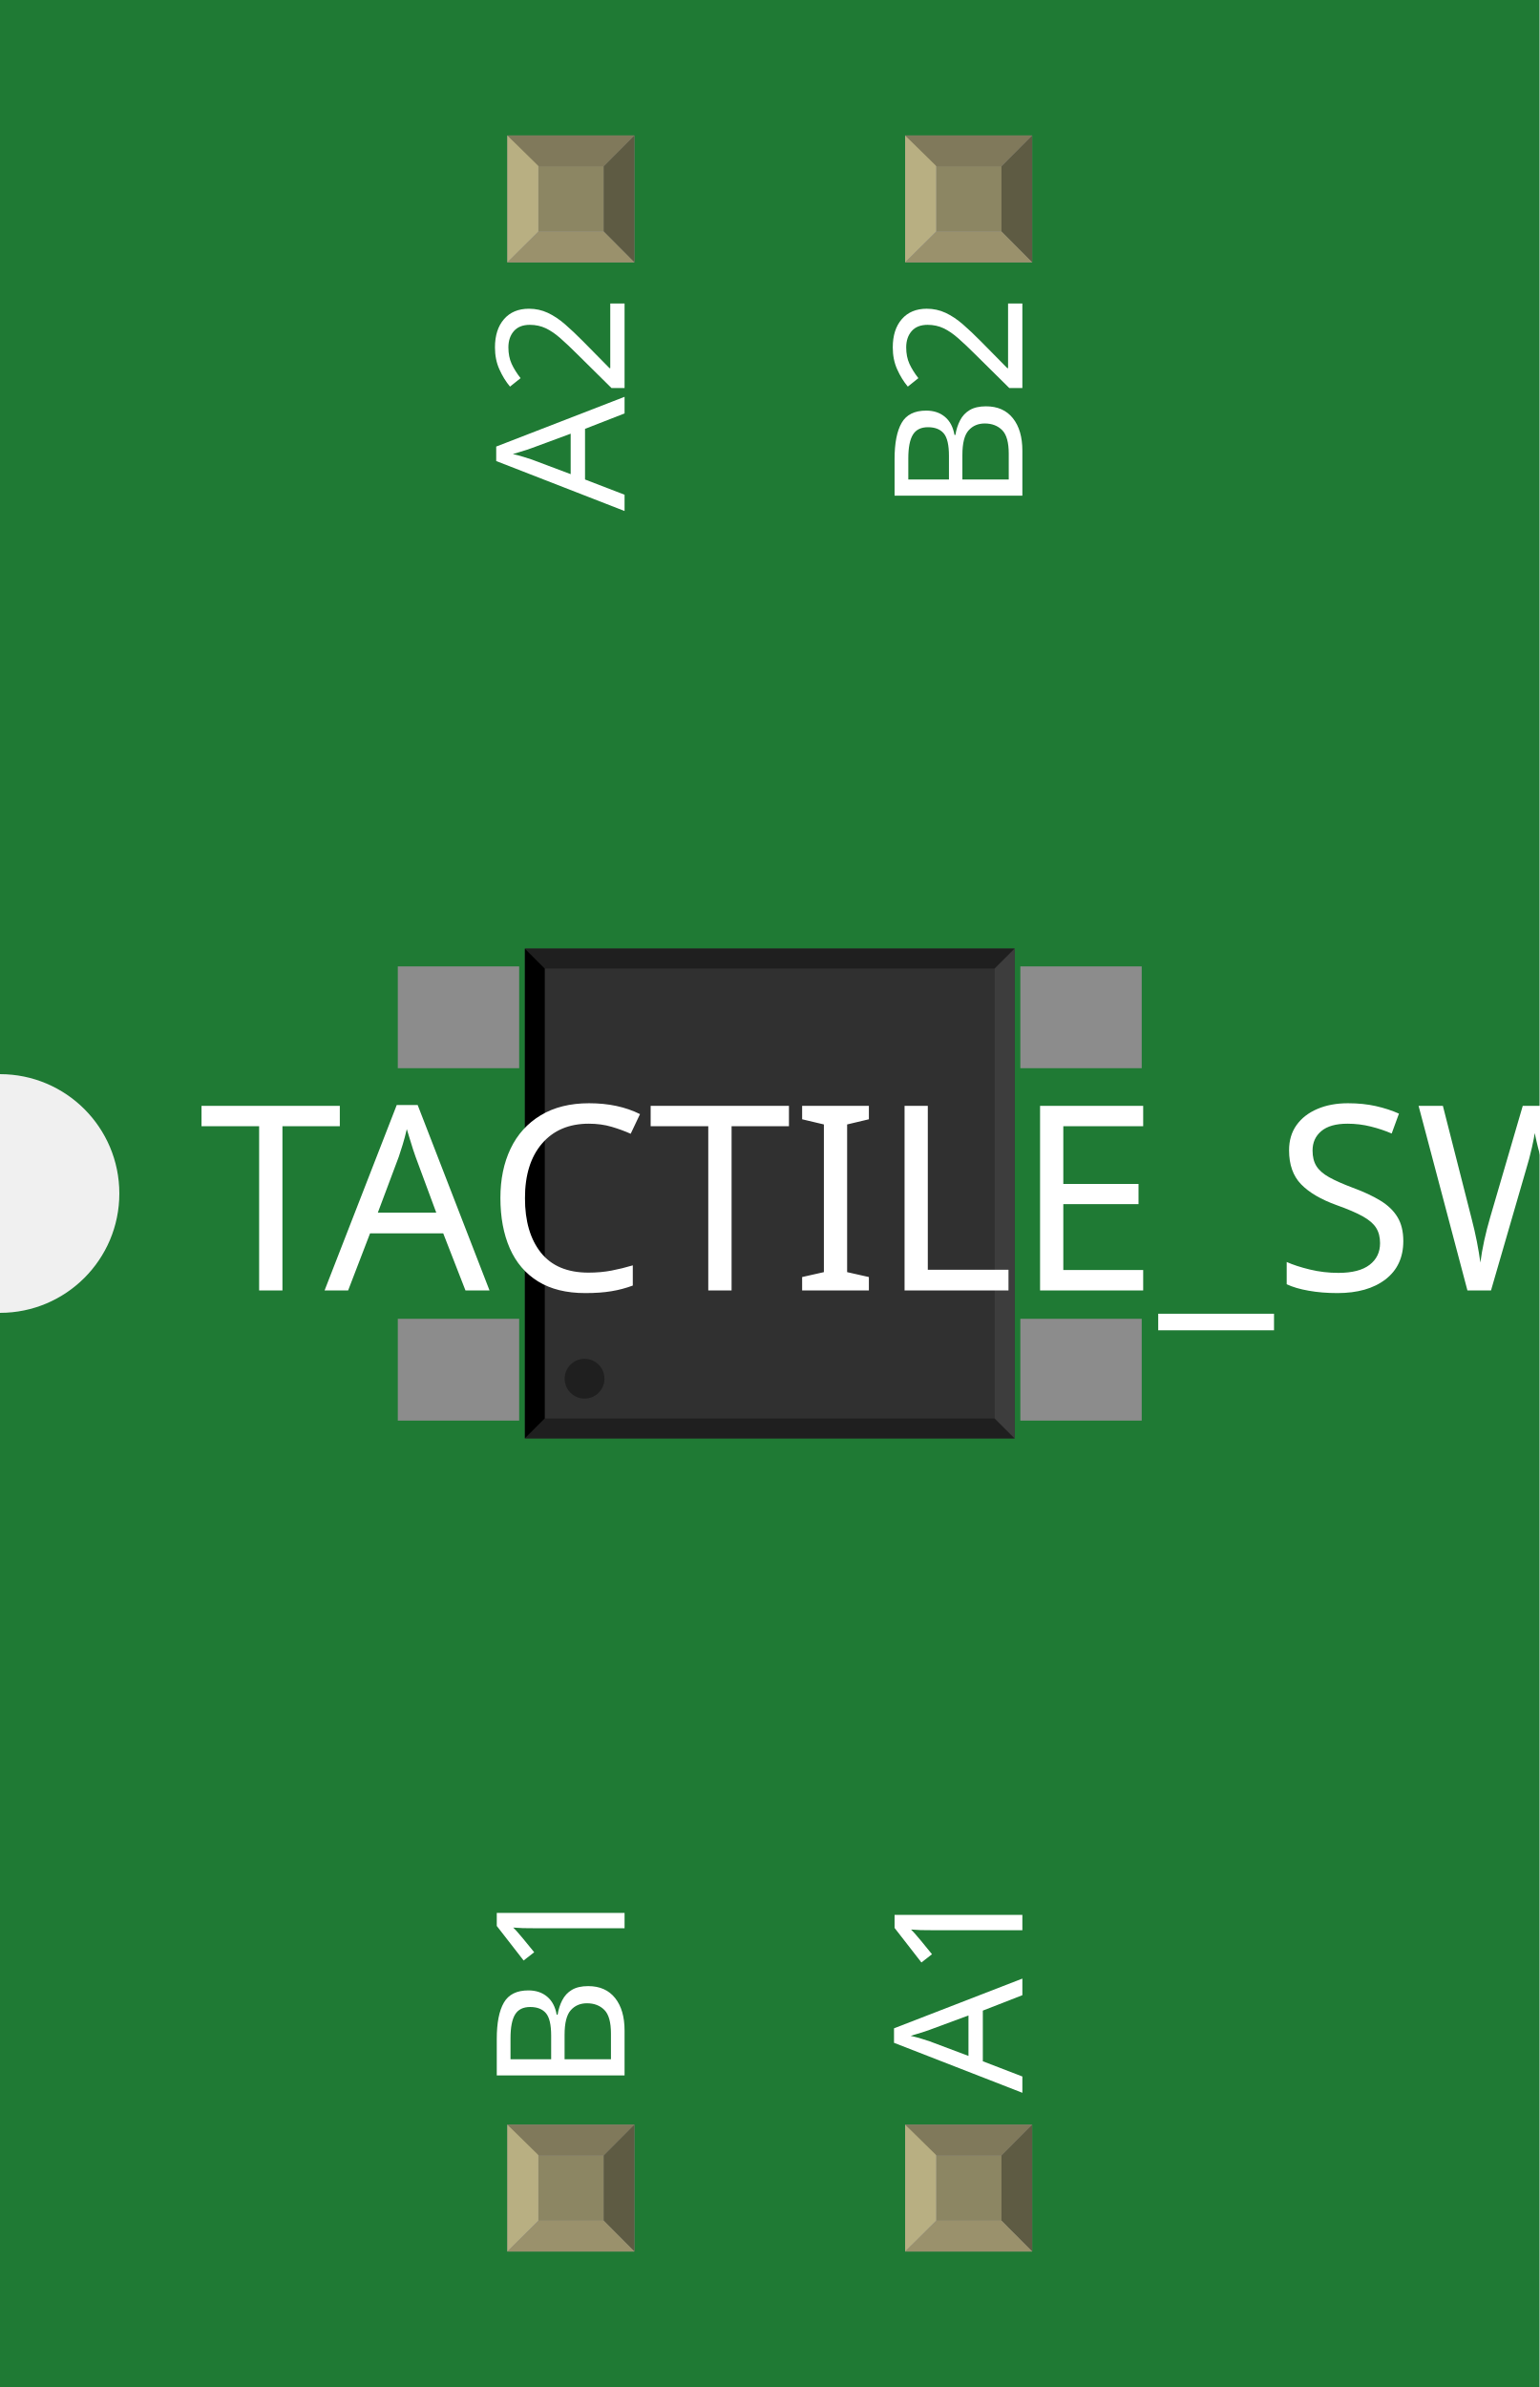
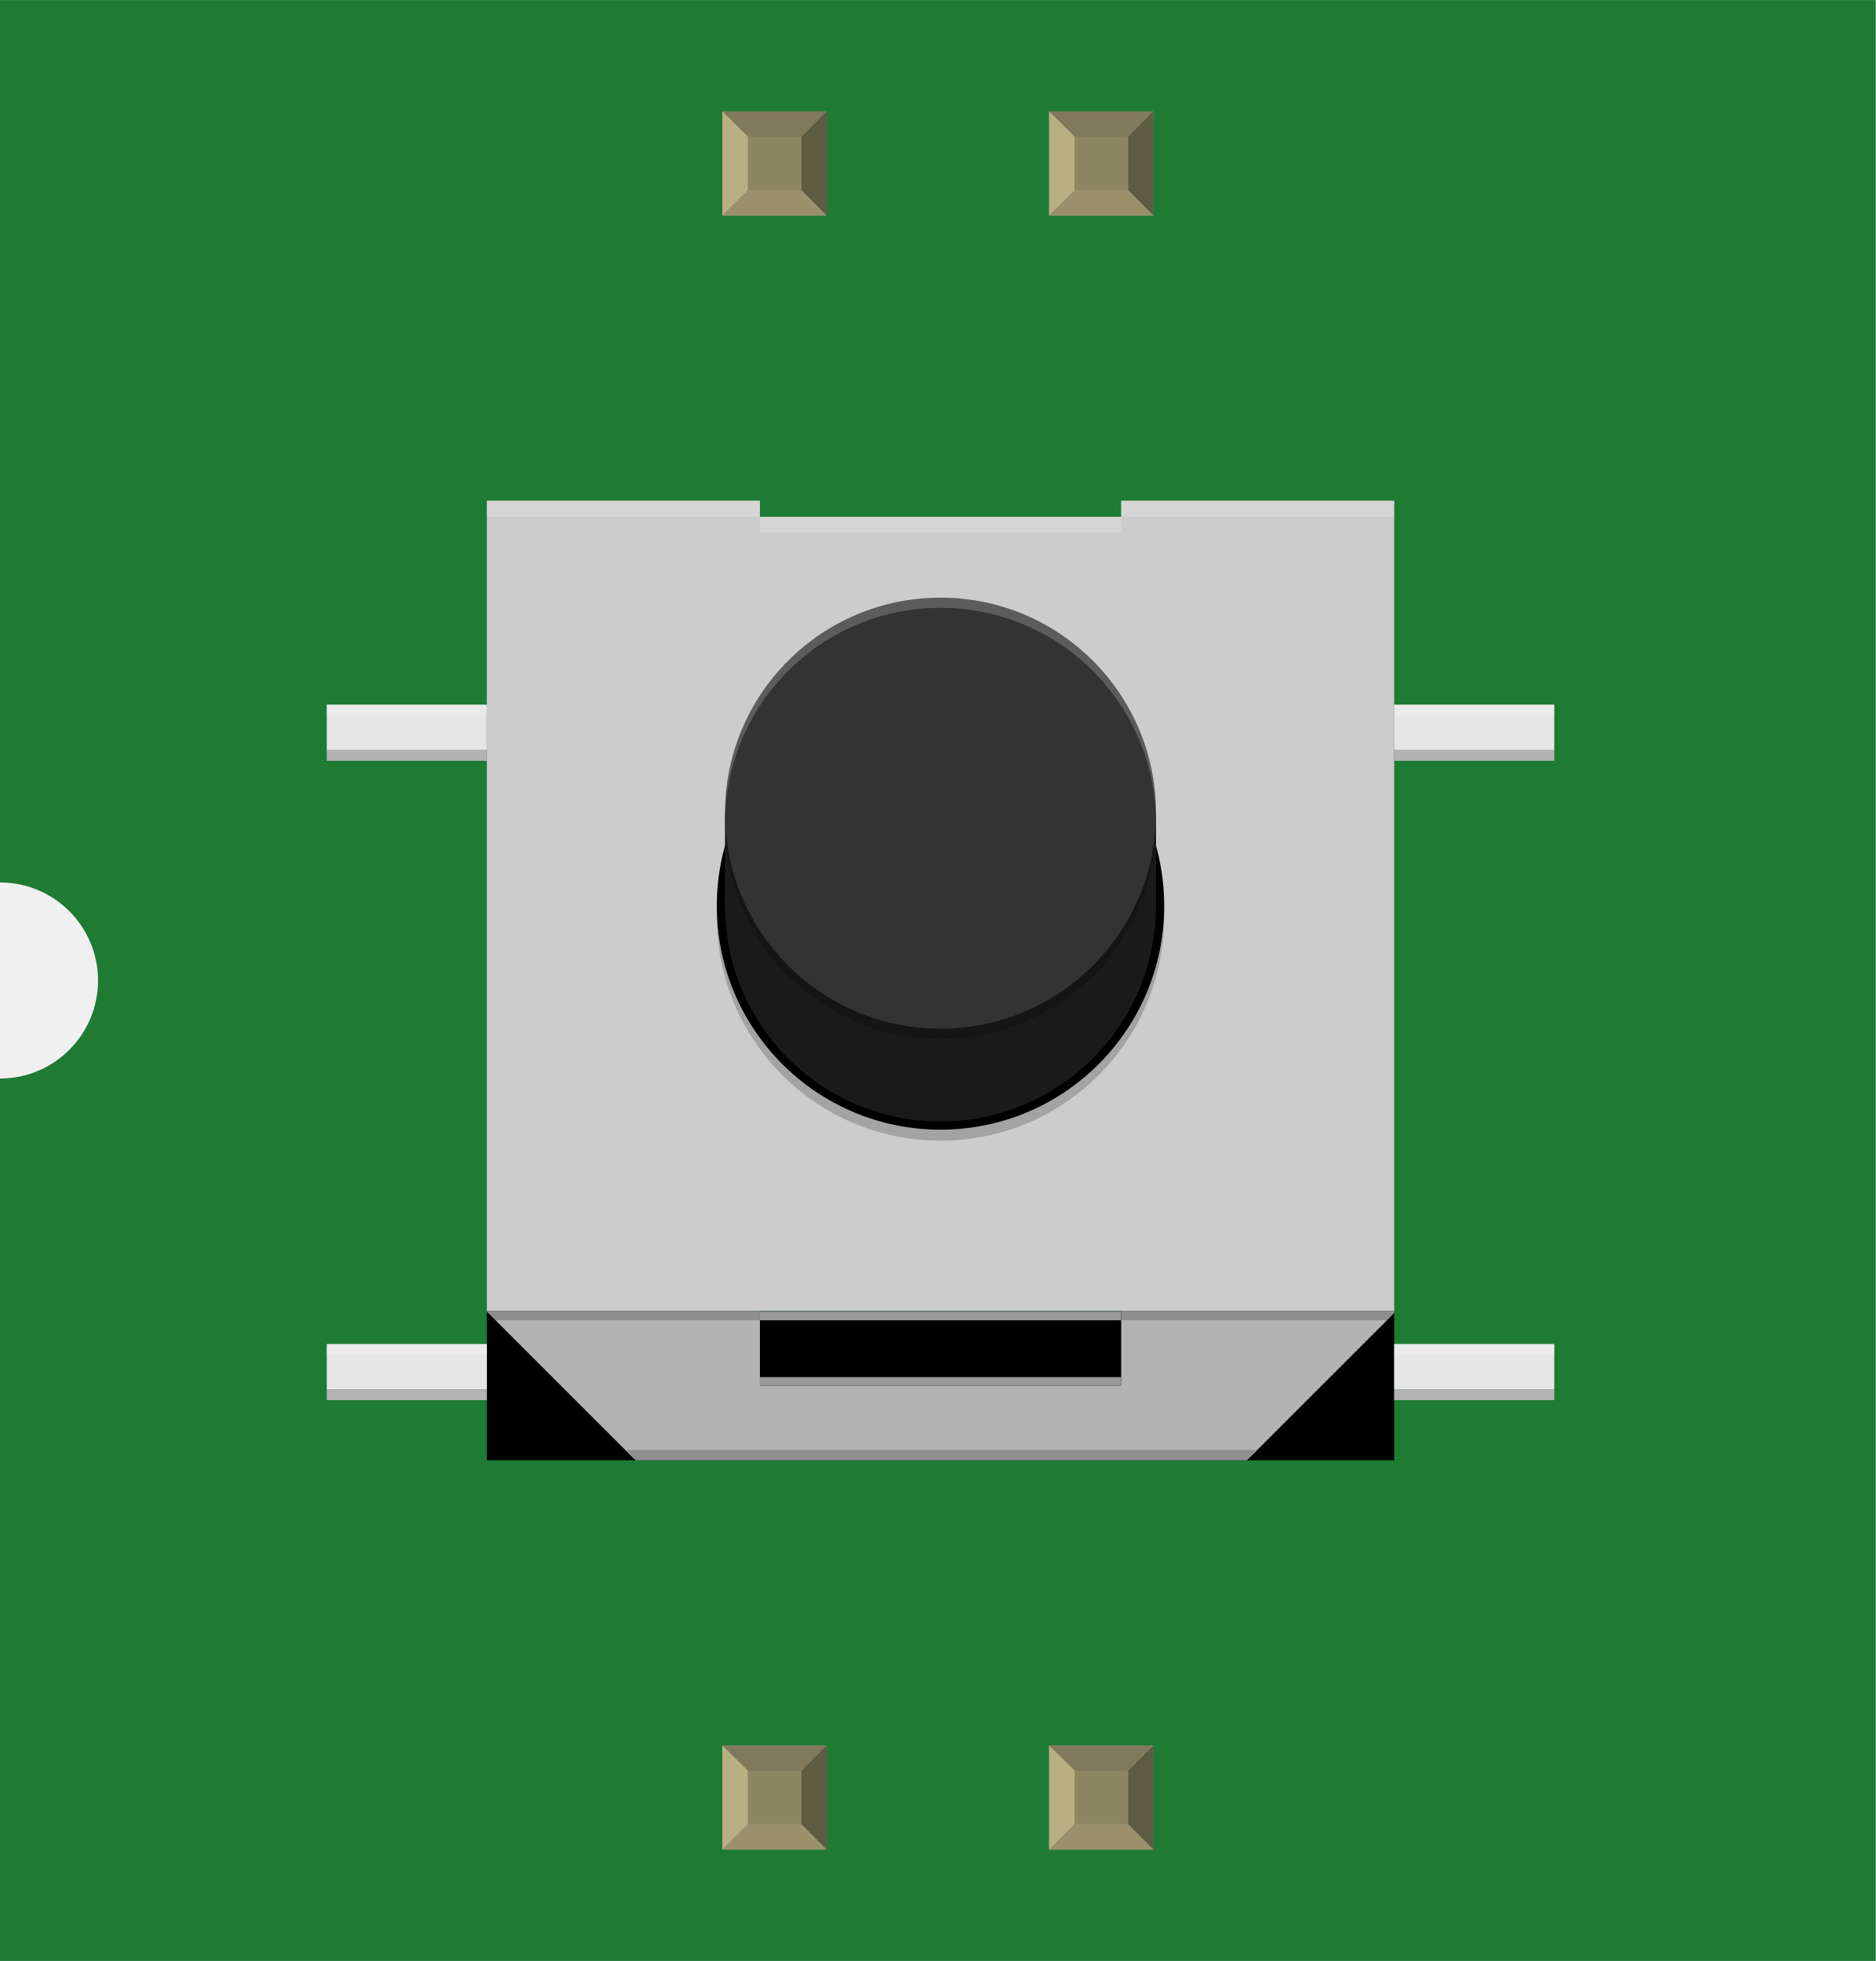
- <svg xmlns="http://www.w3.org/2000/svg" width="0.387in" x="0in" version="1.2" y="0in" height="0.6in" viewBox="0 0 387.008 600" baseProfile="tiny">
+ <svg xmlns="http://www.w3.org/2000/svg" width="0.574in" x="0in" version="1.2" y="0in" height="0.6in" viewBox="0 0 574.028 600" baseProfile="tiny">
  <g id="breadboard">
    <g id="icon">
-       <path fill="#1F7A34" stroke="none" stroke-width="0" d="M0,0L0,270A30,30 0 0 1 0,330L0,600L387.008,600L387.008,0L0,0z" />
-       <g transform="translate(6.49606,176.89)">
-         <g transform="matrix(0.5, 0, 0, 0.5, 93.5039, 61.5551)">
-           <rect width="61.024" x="0" y="186.102" fill="#8c8c8c" connectorname="A1" height="51.181" stroke="none" stroke-linecap="round" stroke-width="0" />
-           <rect width="61.024" x="312.992" y="186.102" fill="#8c8c8c" connectorname="A2" height="51.181" stroke="none" stroke-linecap="round" stroke-width="0" />
-           <rect width="61.024" x="0" y="8.937" fill="#8c8c8c" connectorname="B1" height="51.181" stroke="none" stroke-linecap="round" stroke-width="0" />
-           <rect width="61.024" x="312.992" y="8.937" fill="#8c8c8c" connectorname="B2" height="51.181" stroke="none" stroke-linecap="round" stroke-width="0" />
-           <rect width="246.22" x="63.898" y="0" fill="#303030" height="246.22" stroke="none" stroke-width="0" />
-           <polygon fill="#1f1f1f" points="63.898,0 310.118,0 300.118,10 73.898,10" />
-           <polygon fill="#1f1f1f" points="63.898,246.22 310.118,246.22 300.118,236.22 73.898,236.22" />
-           <polygon fill="#000000" points="63.898,0 63.898,246.22 73.898,236.22 73.898,10" />
-           <polygon fill="#3d3d3d" points="310.118,0 310.118,246.22 300.118,236.22 300.118,10" />
-           <circle fill="#1f1f1f" cx="93.898" cy="216.22" stroke="none" r="10" stroke-width="0" />
-         </g>
-       </g>
-       <text x="50" y="324.375" font-family="OCRA" fill="white" text-anchor="start" stroke="none" id="label" stroke-width="0" font-size="65">TACTILE_SWITCH_TALL</text>
-       <g transform="translate(157.004,526.05)">
-         <g transform="rotate(-90)">
-           <text x="0" y="0" font-family="OCRA" fill="white" text-anchor="start" stroke="none" stroke-width="0" font-size="45">B1</text>
-         </g>
-       </g>
-       <g transform="translate(157.004,73.95)">
-         <g transform="rotate(-90)">
-           <text x="0" y="0" font-family="OCRA" fill="white" text-anchor="end" stroke="none" stroke-width="0" font-size="45">A2</text>
-         </g>
-       </g>
-       <g transform="translate(257.004,526.05)">
-         <g transform="rotate(-90)">
-           <text x="0" y="0" font-family="OCRA" fill="white" text-anchor="start" stroke="none" stroke-width="0" font-size="45">A1</text>
-         </g>
-       </g>
-       <g transform="translate(257.004,73.95)">
-         <g transform="rotate(-90)">
-           <text x="0" y="0" font-family="OCRA" fill="white" text-anchor="end" stroke="none" stroke-width="0" font-size="45">B2</text>
+       <path fill="#1F7A34" stroke="none" stroke-width="0" d="M0,0L0,270A30,30 0 0 1 0,330L0,600L574.028,600L574.028,0L0,0z" />
+       <g transform="translate(100,153.195)">
+         <g>
+           <polygon fill="#CCCCCC" points="243.111,0,243.111,4.917,132.556,4.917,132.556,0,48.986,0,48.986,248,326.653,248,326.653,0" />
+           <rect width="277.667" x="48.986" y="248" height="45.597" />
+           <polygon fill="#B3B3B3" points="281.611,293.597,326.653,248.569,326.653,248,243.111,248,243.111,270.819,132.556,270.819,132.556,248,48.986,248,48.986,248.111,94.5,293.597" />
+           <circle cx="187.819" cy="124" r="68.458" />
+           <path opacity="0.2" d="M119.361,127.333c0,37.833,30.653,68.486,68.458,68.486c37.806,0,68.458,-30.653,68.458,-68.486L256.278,124c0,37.819,-30.653,68.472,-68.458,68.472c-37.819,0,-68.458,-30.653,-68.458,-68.472L119.361,127.333z" />
+           <circle fill="#1A1A1A" cx="187.819" cy="124" r="65.944" />
+           <rect width="131.903" x="121.875" y="95.611" fill="#1A1A1A" height="28.389" />
+           <circle fill="#333333" cx="187.819" cy="95.611" r="65.944" />
+           <path opacity="0.2" d="M121.875,98.736c0,36.431,29.514,65.958,65.958,65.958c36.417,0,65.944,-29.528,65.944,-65.958L253.778,95.611c0,36.431,-29.528,65.958,-65.944,65.958c-36.431,0,-65.958,-29.528,-65.958,-65.958L121.875,98.736z" />
+           <path opacity="0.2" fill="#FFFFFF" d="M253.764,98.736c0,-36.431,-29.528,-65.958,-65.944,-65.958c-36.431,0,-65.958,29.528,-65.958,65.958L121.861,95.611c0,-36.431,29.514,-65.958,65.958,-65.958c36.417,0,65.944,29.528,65.944,65.958L253.764,98.736z" />
+           <g>
+             <rect width="48.986" x="0" y="62.403" fill="#E6E6E6" height="13.819" />
+             <rect width="48.986" x="0" y="258.042" fill="#E6E6E6" height="13.833" />
+           </g>
+           <g>
+             <rect width="49" x="326.653" y="62.403" fill="#E6E6E6" height="13.819" />
+             <rect width="49" x="326.653" y="258.042" fill="#E6E6E6" height="13.833" />
+           </g>
+           <rect width="83.556" x="243.111" opacity="0.2" y="0" fill="#FFFFFF" height="4.917" />
+           <rect width="83.569" x="48.986" opacity="0.2" y="0" fill="#FFFFFF" height="4.917" />
+           <rect width="110.556" x="132.556" opacity="0.2" y="4.917" fill="#FFFFFF" height="4.917" />
+           <rect width="110.556" x="132.556" y="268.153" fill="#999999" height="2.653" />
+           <rect width="110.556" x="132.556" y="248.111" fill="#999999" height="2.653" />
+           <rect width="48.986" x="0" opacity="0.2" y="62.403" fill="#FFFFFF" height="3.347" />
+           <rect width="48.986" x="0" opacity="0.2" y="258.042" fill="#FFFFFF" height="3.333" />
+           <rect width="49" x="326.653" opacity="0.2" y="62.403" fill="#FFFFFF" height="3.347" />
+           <rect width="49" x="326.653" opacity="0.2" y="258.042" fill="#FFFFFF" height="3.333" />
+           <rect width="48.986" x="0" y="76.236" fill="#B3B3B3" height="3.347" />
+           <rect width="48.986" x="0" y="271.875" fill="#B3B3B3" height="3.333" />
+           <rect width="49" x="326.653" y="76.236" fill="#B3B3B3" height="3.347" />
+           <rect width="49" x="326.653" y="271.875" fill="#B3B3B3" height="3.333" />
+           <rect width="83.569" x="48.986" opacity="0.2" y="248" height="2.764" />
+           <rect width="83.556" x="243.111" opacity="0.2" y="248" height="2.764" />
+           <polygon opacity="0.2" points="284.292,290.431,91.819,290.431,94.5,293.597,281.611,293.597" />
        </g>
      </g>
    </g>
-     <g transform="translate(127.539,534.05)">
+     <g transform="translate(221.049,534.05)">
      <rect width="31.93" x="0" y="0" fill="#8D8C8C" height="31.9" id="connector0pin" />
      <rect width="16.444" x="7.792" y="7.735" fill="#8C8663" height="16.415" />
      <polygon fill="#B8AF82" points="0,31.9,7.792,24.137,7.792,6.972,0,0" />
      <polygon fill="#80795B" points="24.208,7.763,7.903,7.763,0,0,31.93,0" />
      <polygon fill="#5E5B43" points="24.208,24.137,24.208,7.763,31.93,0,31.93,31.9" />
      <polygon fill="#9A916C" points="0,31.9,7.875,24.137,24.208,24.137,31.93,31.9" />
    </g>
-     <g transform="translate(127.539,34.05)">
+     <g transform="translate(221.049,34.05)">
      <rect width="31.93" x="0" y="0" fill="#8D8C8C" height="31.9" id="connector3pin" />
      <rect width="16.444" x="7.792" y="7.735" fill="#8C8663" height="16.415" />
      <polygon fill="#B8AF82" points="0,31.9,7.792,24.137,7.792,6.972,0,0" />
      <polygon fill="#80795B" points="24.208,7.763,7.903,7.763,0,0,31.93,0" />
      <polygon fill="#5E5B43" points="24.208,24.137,24.208,7.763,31.93,0,31.93,31.9" />
      <polygon fill="#9A916C" points="0,31.9,7.875,24.137,24.208,24.137,31.93,31.9" />
    </g>
-     <g transform="translate(227.539,534.05)">
+     <g transform="translate(321.049,534.05)">
      <rect width="31.93" x="0" y="0" fill="#8D8C8C" height="31.9" id="connector1pin" />
      <rect width="16.444" x="7.792" y="7.735" fill="#8C8663" height="16.415" />
      <polygon fill="#B8AF82" points="0,31.9,7.792,24.137,7.792,6.972,0,0" />
      <polygon fill="#80795B" points="24.208,7.763,7.903,7.763,0,0,31.93,0" />
      <polygon fill="#5E5B43" points="24.208,24.137,24.208,7.763,31.93,0,31.93,31.9" />
      <polygon fill="#9A916C" points="0,31.9,7.875,24.137,24.208,24.137,31.93,31.9" />
    </g>
-     <g transform="translate(227.539,34.05)">
+     <g transform="translate(321.049,34.05)">
      <rect width="31.93" x="0" y="0" fill="#8D8C8C" height="31.9" id="connector2pin" />
      <rect width="16.444" x="7.792" y="7.735" fill="#8C8663" height="16.415" />
      <polygon fill="#B8AF82" points="0,31.9,7.792,24.137,7.792,6.972,0,0" />
      <polygon fill="#80795B" points="24.208,7.763,7.903,7.763,0,0,31.93,0" />
      <polygon fill="#5E5B43" points="24.208,24.137,24.208,7.763,31.93,0,31.93,31.9" />
      <polygon fill="#9A916C" points="0,31.9,7.875,24.137,24.208,24.137,31.93,31.9" />
    </g>
  </g>
</svg>
